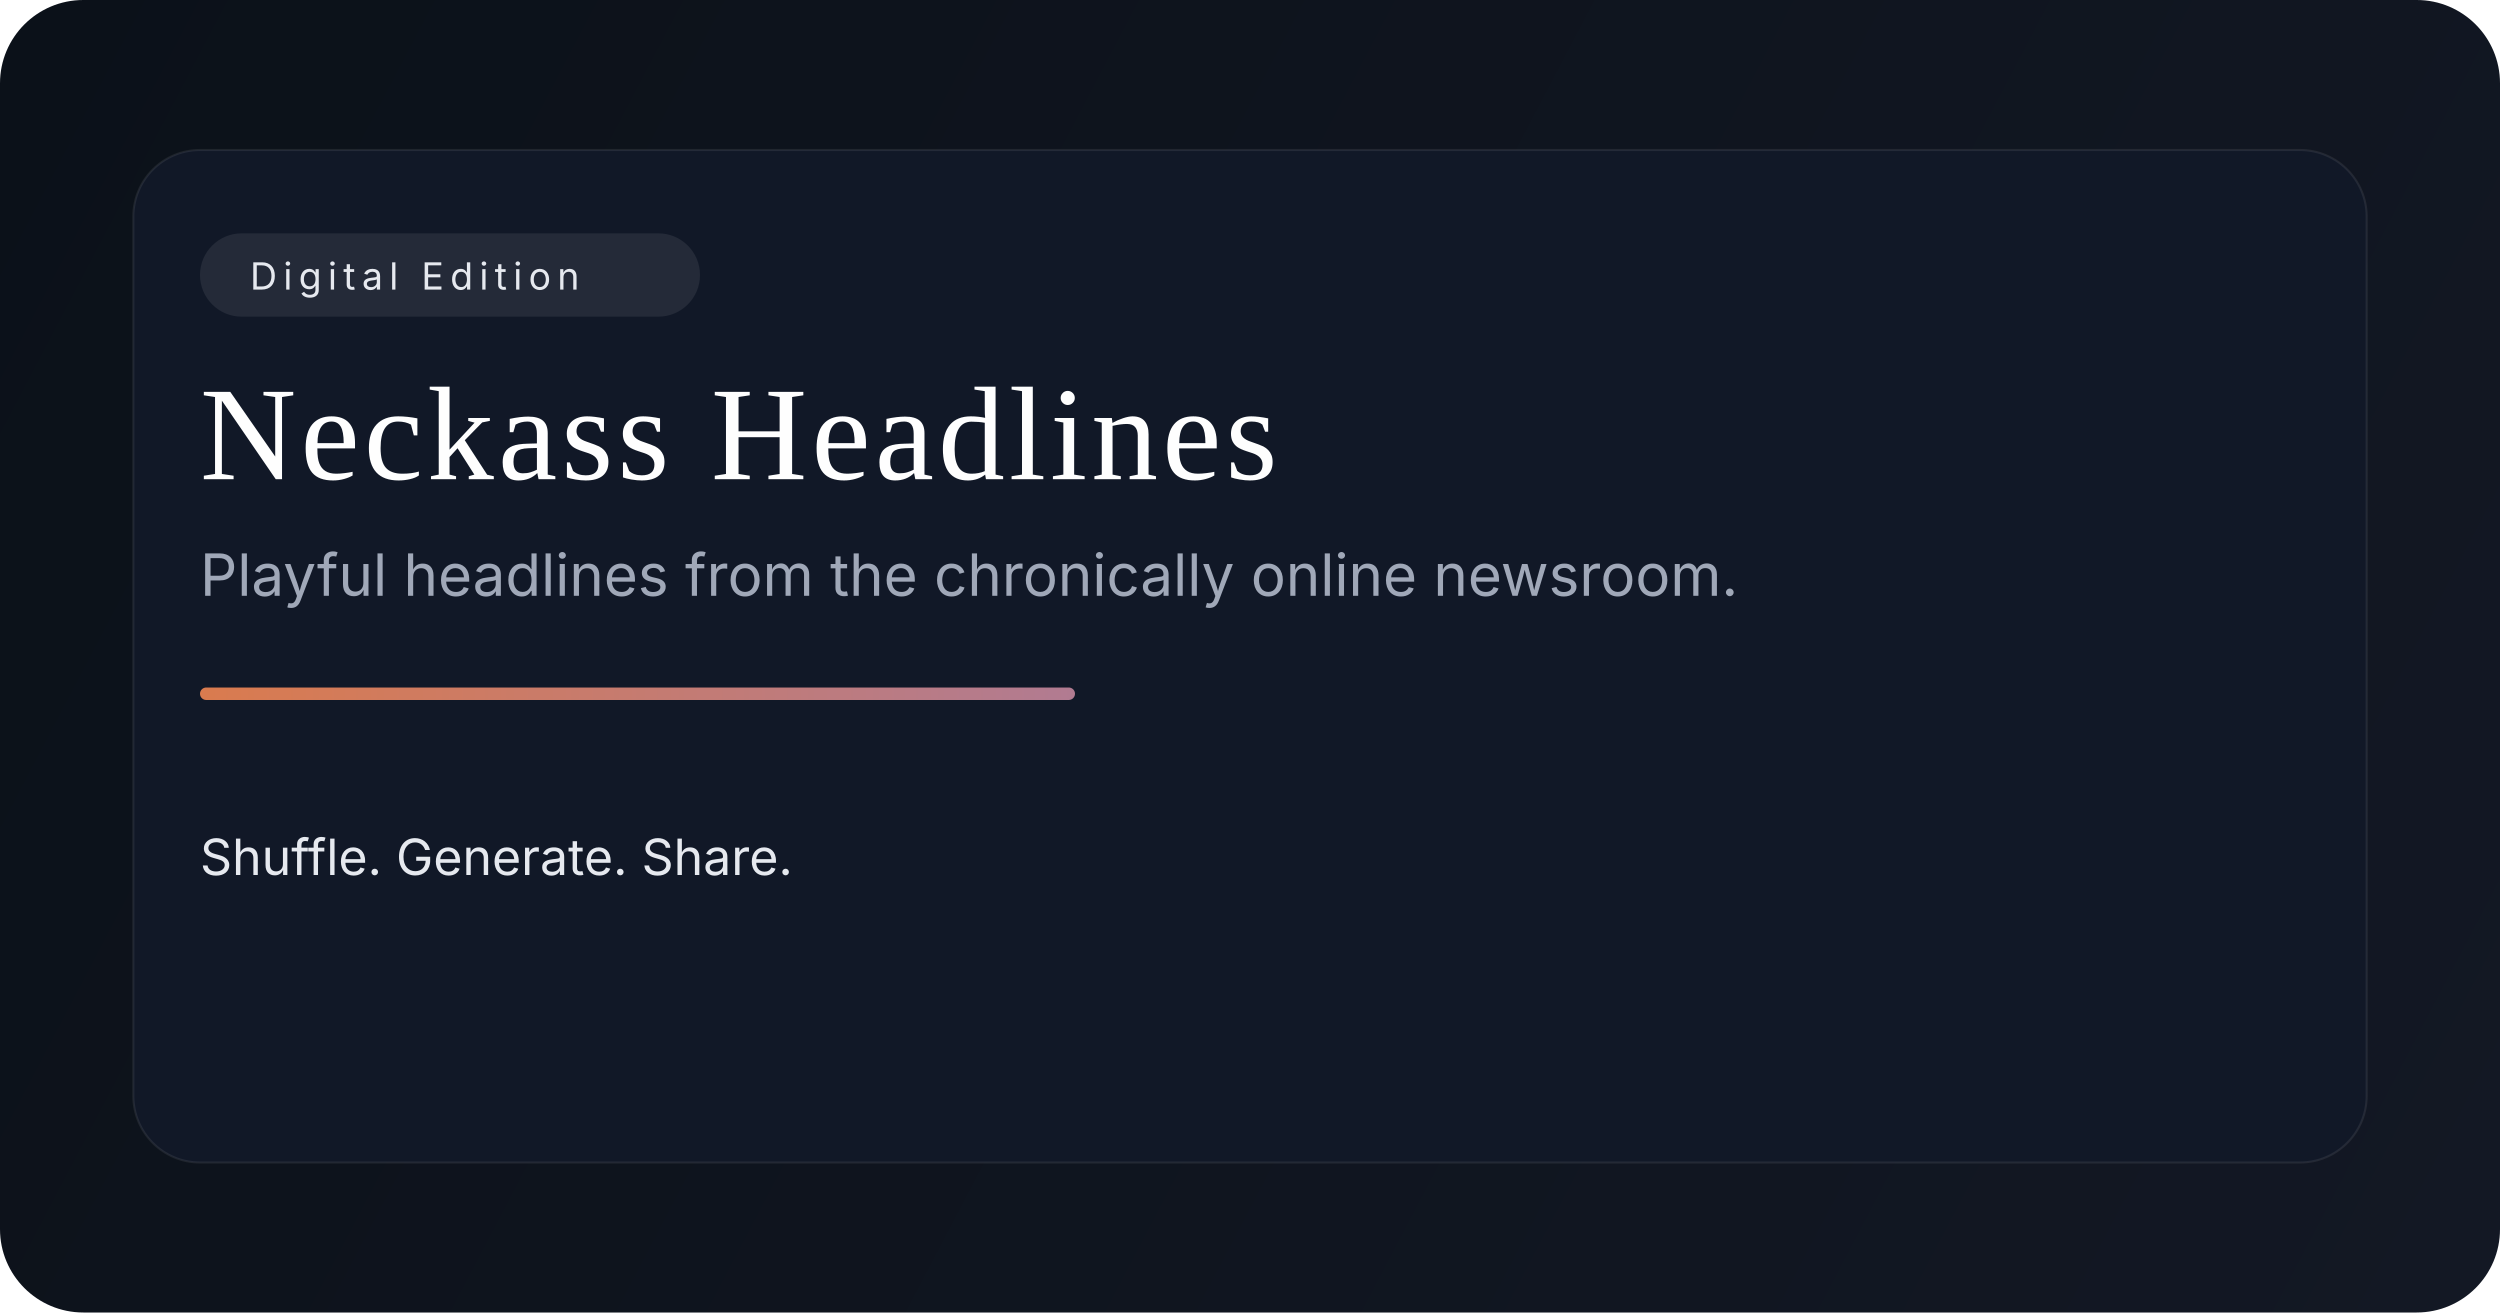
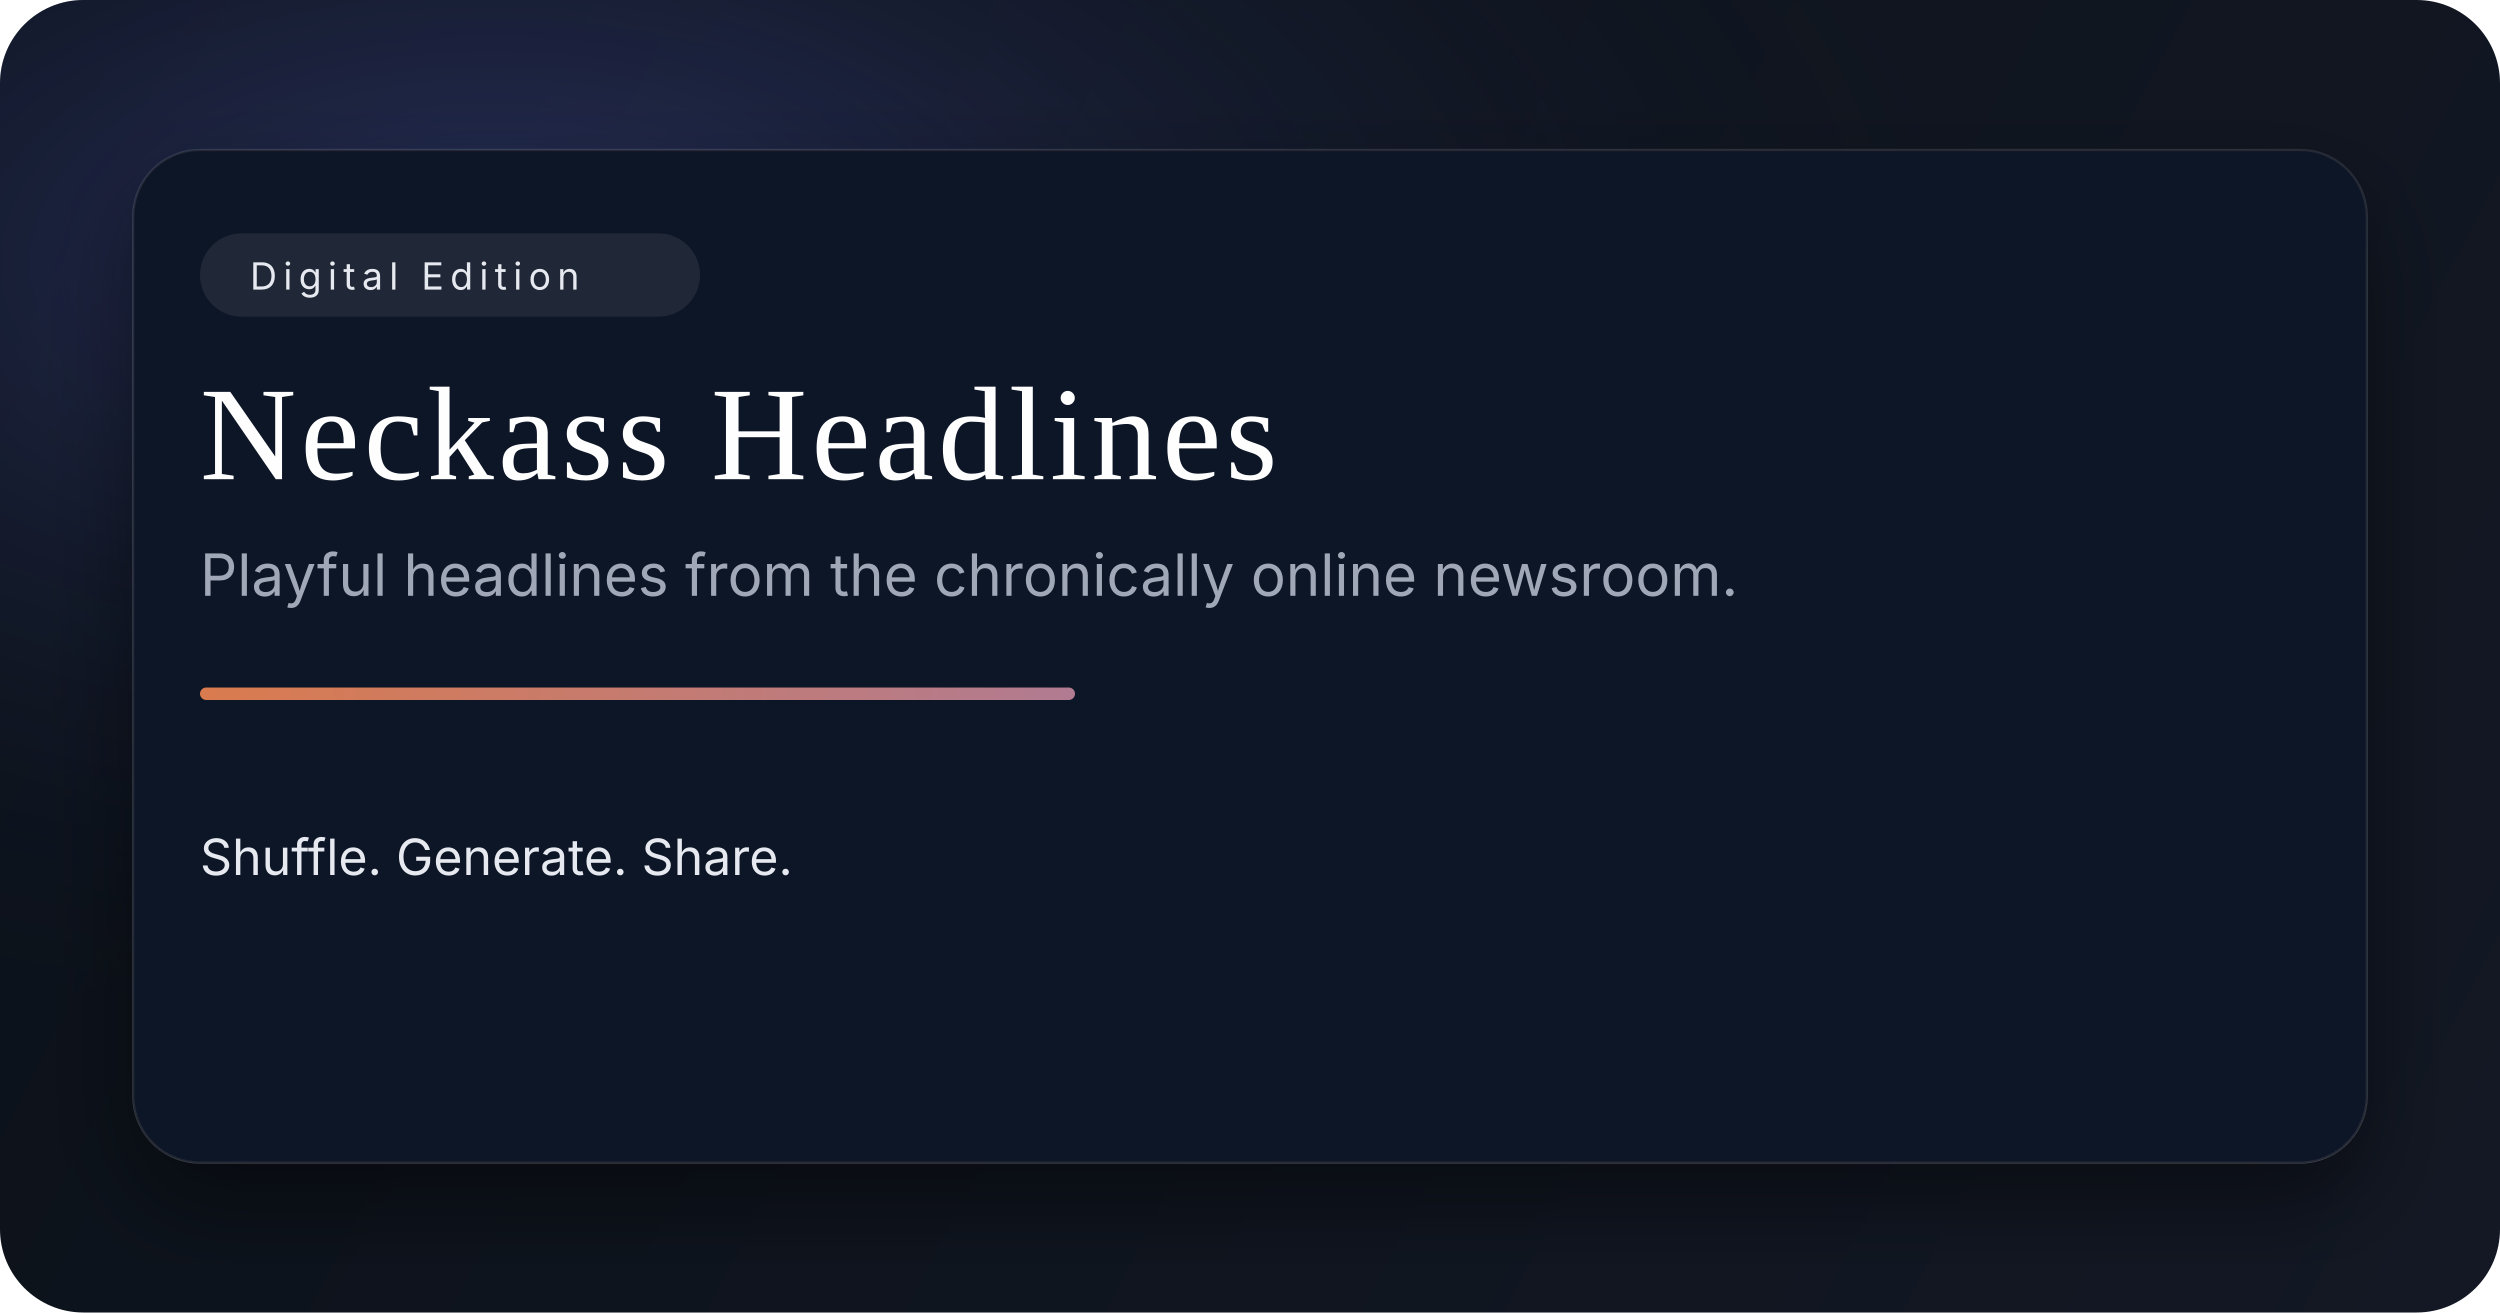
<svg xmlns="http://www.w3.org/2000/svg" width="1200" height="630" viewBox="0 0 1200 630" fill="none" role="img" aria-label="Neckass Headlines">
  <defs>
    <linearGradient id="bg" x1="0" y1="0" x2="1200" y2="630" gradientUnits="userSpaceOnUse">
      <stop stop-color="#0b1119" />
      <stop offset="1" stop-color="#131824" />
    </linearGradient>
    <linearGradient id="accent" x1="0" y1="0" x2="1200" y2="0" gradientUnits="userSpaceOnUse">
      <stop stop-color="#e37b3f" />
      <stop offset="1" stop-color="#6f7cff" />
    </linearGradient>
+     <radialGradient id="glow" cx="20%" cy="20%" r="60%">
+       <stop offset="0%" stop-color="rgba(111,124,255,0.35)" />
+       <stop offset="100%" stop-color="rgba(11,17,25,0)" />
+     </radialGradient>
+     <filter id="card-shadow" x="-10%" y="-10%" width="120%" height="120%">
+       <feDropShadow dx="0" dy="20" stdDeviation="22" flood-color="rgba(0,0,0,0.45)" />
+     </filter>
  </defs>
  <rect width="1200" height="630" rx="40" fill="url(#bg)" />
-   <rect x="64" y="72" width="1072" height="486" rx="32" fill="#111827" stroke="rgba(255,255,255,0.08)" />
+   <rect width="1200" height="630" rx="40" fill="url(#glow)" opacity="0.8" />
+   <rect x="64" y="72" width="1072" height="486" rx="32" fill="#111827" stroke="rgba(255,255,255,0.08)" filter="url(#card-shadow)" />
  <rect x="96" y="112" width="240" height="40" rx="20" fill="rgba(255,255,255,0.08)" />
  <text x="120" y="139" font-family="Inter, Arial, sans-serif" font-size="18" fill="#e6e9ef" letter-spacing="3" text-transform="uppercase">Digital Edition</text>
-   <text x="96" y="230" font-family="Playfair Display, Times New Roman, serif" font-size="64" fill="#fefefe" letter-spacing="2">Neckass Headlines</text>
+   <text x="96" y="230" font-family="Playfair Display, Times New Roman, serif" font-size="64" fill="#fefefe" letter-spacing="2" paint-order="stroke" stroke="rgba(15,23,42,0.35)" stroke-width="2">Neckass Headlines</text>
  <text x="96" y="286" font-family="Inter, Arial, sans-serif" font-size="28" fill="#a0a8b8">Playful headlines from the chronically online newsroom.</text>
  <rect x="96" y="330" width="420" height="6" rx="3" fill="url(#accent)" />
  <text x="96" y="420" font-family="Inter, Arial, sans-serif" font-size="24" fill="#e6e9ef">Shuffle. Generate. Share.</text>
</svg>
